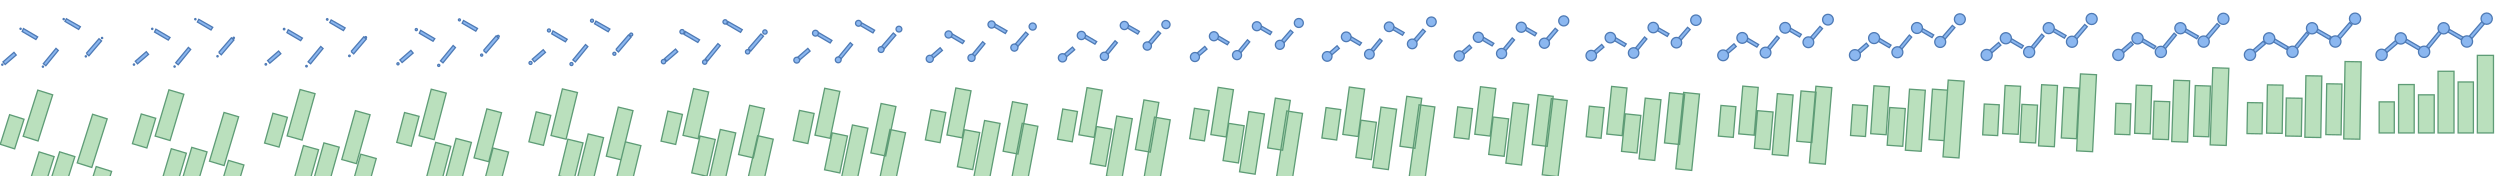
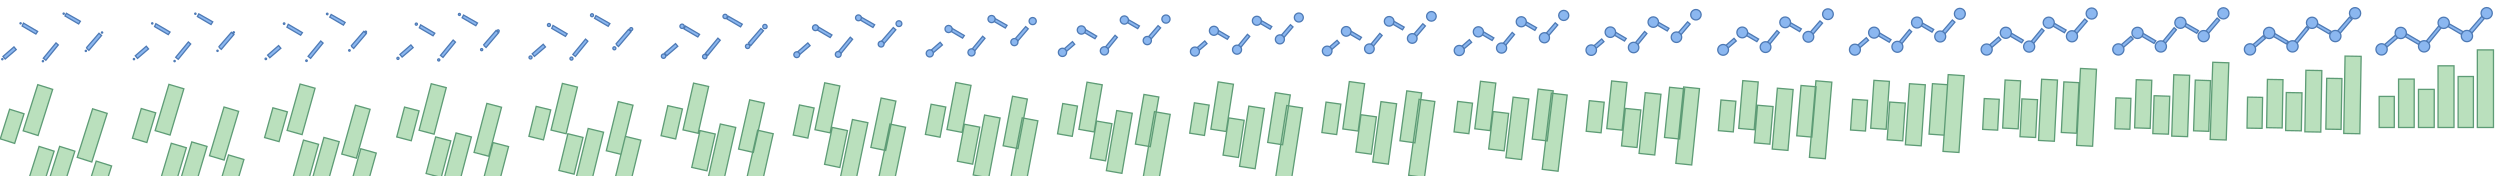
- <svg xmlns="http://www.w3.org/2000/svg" viewBox="0 0 1900 125" width="1425" height="100">
+ <svg xmlns="http://www.w3.org/2000/svg" viewBox="0 0 1900 133.3" width="1425" height="100">
  <g stroke-miterlimit="10">
    <path d="M7.318 82.989l10.945 3.465-7.126 22.509-10.945-3.464zm21.396-18.661l11.317 3.583-11.1 35.066-11.317-3.583zm1.012 46.936l11.403 3.609-8.74 27.611-11.403-3.61zm15.607-.039l11.565 3.66-14.146 44.686-11.564-3.661zm25.051-28.56l11.069 3.504-11.691 36.934-11.069-3.504zm2.736 39.752l11.688 3.7-17.794 56.213-11.689-3.7z" fill="#bae0bd" stroke="#5e9c76" />
    <path d="M2.26 42.88l8.36-7.26 1.71 2.04-8.39 7.19zm15.59-25.33l-1 2.22 10.42 6.07 1.34-1.95zm15.08 26.69l9.63-11.65 1.75 1.57-9.48 11.61zM49.4 12.13l10.37 6.05 1.3-2.04-10.61-6.05zm16.14 24.31l9.7-11.17 1.94 1.68-9.61 11.28-1.85-1.7M1.76 44.46c.133 0 .26.053.354.146.093.094.146.221.146.354 0 .133-.053.26-.146.354-.094.093-.221.146-.354.146-.133 0-.26-.053-.354-.146-.093-.094-.146-.221-.146-.354 0-.133.053-.26.146-.354.094-.093.221-.146.354-.146m13.88-27.25c.133 0 .26.053.354.146.093.094.146.221.146.354 0 .133-.053.26-.146.354-.094.093-.221.146-.354.146-.133 0-.26-.053-.354-.146-.093-.094-.146-.221-.146-.354 0-.133.053-.26.146-.354.094-.093.221-.146.354-.146m16.98 28.77c.133 0 .26.053.354.146.093.094.146.221.146.354 0 .133-.053.26-.146.354-.094.093-.221.146-.354.146-.133 0-.26-.053-.354-.146-.093-.094-.146-.221-.146-.354 0-.133.053-.26.146-.354.094-.093.221-.146.354-.146m15.426-35.974c-.093.094-.146.221-.146.354 0 .133.053.26.146.354.094.093.221.146.354.146.044 0 .088-.006.13-.017.042-.011.082-.028.12-.05.038-.021.073-.048.104-.079.093-.094.146-.221.146-.354 0-.133-.053-.26-.146-.354-.094-.093-.221-.146-.354-.146-.133 0-.26.053-.354.146M65.24 38.17c.133 0 .26.053.354.146.093.094.146.221.146.354 0 .133-.053.26-.146.354-.094.093-.221.146-.354.146-.133 0-.26-.053-.354-.146-.093-.094-.146-.221-.146-.354 0-.133.053-.26.146-.354.094-.093.221-.146.354-.146M77.56 25.2c.133 0 .26-.053.354-.146.031-.031.058-.066.079-.104.022-.038.039-.078.05-.12.011-.042.017-.086.017-.13 0-.133-.053-.26-.146-.354-.094-.093-.221-.146-.354-.146-.133 0-.26.053-.354.146-.093.094-.146.221-.146.354 0 .133.053.26.146.354.094.093.221.146.354.146" fill="#8bb7f0" stroke="#4e7ab5" />
  </g>
  <g stroke-miterlimit="10">
    <path d="M107.365 82.448l10.975 3.273-6.73 22.57-10.975-3.271zm21.027-18.355l11.347 3.384-10.483 35.161-11.348-3.384zm1.796 44.762l11.434 3.409-8.255 27.686-11.434-3.41zm15.566-1.031l11.596 3.456-13.36 44.808-11.595-3.458zm24.507-26.522l11.099 3.309-11.041 37.035-11.1-3.31zm3.396 36.42l11.719 3.495-16.805 56.365-11.721-3.494z" fill="#bae0bd" stroke="#5e9c76" />
    <path d="M102.816 42.38l8.36-7.26 1.71 2.039-8.39 7.191zm15.645-24.386l-1 2.22 10.42 6.07 1.34-1.95zm15.08 25.524l9.63-11.65 1.75 1.57-9.48 11.61zm16.47-30.944l10.37 6.05 1.3-2.04-10.61-6.05zm16.14 23.144l9.7-11.17 1.94 1.679-9.61 11.281-1.85-1.7M101.819 44.379c.141 0 .275.056.374.154.098.099.154.233.154.373 0 .14-.056.274-.154.373-.099.099-.233.154-.374.154-.14 0-.274-.055-.373-.154-.098-.099-.154-.233-.154-.373 0-.14.056-.274.154-.373.099-.098.233-.154.373-.154m13.885-27.143c.141 0 .275.055.374.153.098.1.154.234.154.374 0 .14-.056.274-.154.373-.099.098-.233.154-.374.154-.14 0-.274-.056-.373-.154-.098-.099-.154-.233-.154-.373 0-.14.056-.274.154-.374.099-.098.233-.153.373-.153m16.986 28.635c.14 0 .274.056.373.154.098.1.154.233.154.374 0 .14-.056.274-.154.373-.099.098-.233.154-.373.154-.14 0-.274-.056-.373-.154-.098-.099-.154-.233-.154-.373 0-.141.056-.274.154-.374.099-.098.233-.154.373-.154m15.404-35.837c-.098.097-.154.228-.156.367-.002.138.05.271.144.37.096.099.226.157.363.161.049.003.099 0 .147-.012.049-.011.095-.029.138-.055.042-.025.081-.057.114-.094.094-.099.147-.232.145-.37-.002-.139-.058-.27-.156-.367-.099-.096-.231-.151-.37-.151-.138 0-.271.055-.369.151m17.215 28.027c.141 0 .275.056.374.154.098.099.154.233.154.374 0 .14-.056.274-.154.373-.099.098-.233.154-.374.154-.14 0-.274-.056-.373-.154-.098-.099-.154-.233-.154-.373 0-.141.056-.275.154-.374.099-.098.233-.154.373-.154m12.322-12.946c.137.004.269-.046.369-.139.037-.031.07-.068.097-.109.027-.041.047-.086.06-.134.014-.048.019-.098.017-.148-.002-.139-.058-.27-.156-.367-.098-.096-.231-.151-.369-.151-.139 0-.271.055-.37.151-.097.097-.154.228-.156.367-.002.138.051.271.145.37.095.099.225.157.363.16" fill="#8bb7f0" stroke="#4e7ab5" />
  </g>
  <g stroke-miterlimit="10">
    <path d="M207.413 81.908l11.004 3.08-6.334 22.631-11.005-3.079zm20.656-18.051l11.379 3.185-9.867 35.256-11.379-3.184zm2.581 42.59l11.465 3.208-7.769 27.761-11.465-3.209zm15.525-2.025l11.628 3.254-12.575 44.928-11.626-3.254zm23.963-24.483l11.129 3.115-10.392 37.134-11.129-3.114zm4.055 33.088l11.752 3.289-15.817 56.518-11.752-3.288z" fill="#bae0bd" stroke="#5e9c76" />
    <path d="M203.371 41.88l8.36-7.26 1.71 2.039-8.39 7.191zm15.701-23.441l-1 2.22 10.42 6.07 1.34-1.95zm15.08 24.357l9.63-11.65 1.75 1.57-9.48 11.61zm16.47-29.777l10.37 6.05 1.3-2.04-10.61-6.05zm16.14 21.977l9.7-11.17 1.94 1.678-9.61 11.282-1.85-1.7M202.03 44.092c.166 0 .325.066.442.182.116.117.182.276.182.441 0 .166-.066.325-.182.442-.117.116-.276.182-.442.182-.165 0-.324-.066-.441-.182-.116-.117-.182-.276-.182-.442 0-.165.066-.324.182-.441.117-.116.276-.182.441-.182m13.903-26.766c.166 0 .324.066.442.182.116.118.182.276.182.442 0 .166-.066.324-.182.441-.118.116-.276.182-.442.182-.166 0-.324-.066-.441-.182-.116-.117-.182-.275-.182-.441 0-.166.066-.324.182-.442.117-.116.275-.182.441-.182m17.005 28.16c.166 0 .324.066.442.183.116.117.182.275.182.441 0 .166-.066.324-.182.441-.118.117-.276.183-.442.183-.166 0-.324-.066-.441-.183-.116-.117-.182-.275-.182-.441 0-.166.066-.324.182-.441.117-.117.275-.183.441-.183m15.325-35.353c-.114.108-.183.255-.192.412-.009.157.042.31.141.429.1.118.241.194.393.212.067.017.138.021.209.01.07-.011.138-.037.198-.075.061-.038.113-.088.152-.147.099-.119.15-.272.141-.429-.009-.157-.078-.304-.192-.412-.115-.108-.267-.168-.425-.168-.158 0-.31.06-.425.168m17.293 27.543c.166 0 .324.066.441.182.117.117.183.276.183.441 0 .166-.066.325-.183.442-.117.116-.275.182-.441.182-.166 0-.324-.066-.442-.182-.116-.117-.182-.276-.182-.442 0-.165.066-.324.182-.441.118-.116.276-.182.442-.182m12.325-12.861c.153.018.305-.024.425-.114.06-.03.114-.074.159-.127.045-.054.079-.118.099-.186.02-.069.026-.142.017-.213-.01-.157-.079-.304-.193-.412-.114-.108-.266-.168-.424-.168-.158 0-.31.06-.425.168-.114.108-.183.255-.192.412-.009.157.042.31.141.429.1.118.241.194.393.211" fill="#8bb7f0" stroke="#4e7ab5" />
  </g>
  <g stroke-miterlimit="10">
    <path d="M307.46 81.368l11.034 2.887-5.938 22.693-11.034-2.887zm20.287-17.746l11.409 2.986-9.25 35.351-11.409-2.986zm3.365 40.416l11.496 3.008-7.284 27.836-11.496-3.009zm15.484-3.017l11.659 3.05-11.788 45.05-11.659-3.051zm23.419-22.445l11.159 2.92-9.742 37.235-11.159-2.92zm4.715 29.756l11.783 3.084-14.828 56.671-11.784-3.084z" fill="#bae0bd" stroke="#5e9c76" />
    <path d="M303.927 41.38l8.36-7.26 1.71 2.038-8.39 7.192zm15.756-22.497l-1 2.22 10.42 6.07 1.34-1.95zm15.08 23.19l9.63-11.65 1.75 1.57-9.48 11.61zm16.47-28.61l10.37 6.05 1.3-2.04-10.61-6.05zm16.14 20.81l9.7-11.17 1.94 1.679-9.61 11.281-1.85-1.7" fill="#8bb7f0" stroke="#4e7ab5" />
    <path d="M302.461 43.504c.218 0 .427.087.581.24.153.154.24.363.24.581 0 .218-.087.427-.24.581-.154.153-.363.24-.581.24-.218 0-.426-.087-.581-.24-.153-.154-.24-.363-.24-.581 0-.218.087-.427.24-.581.155-.153.363-.24.581-.24m13.94-25.993c.218 0 .427.087.581.24.153.154.24.363.24.581 0 .218-.087.427-.24.581-.154.153-.363.24-.581.24-.218 0-.427-.087-.581-.24-.153-.154-.24-.363-.24-.581 0-.218.087-.427.24-.581.154-.153.363-.24.581-.24m17.045 27.188c.218 0 .426.087.58.24.154.154.24.363.24.581 0 .218-.086.427-.24.581-.154.153-.362.24-.58.24-.218 0-.427-.087-.581-.24-.154-.154-.24-.363-.24-.581 0-.218.086-.427.24-.581.154-.153.363-.24.581-.24m15.163-34.364c-.147.131-.242.311-.266.506-.024.194.025.389.134.549.109.158.272.27.456.315.103.045.218.064.333.053.115-.01.227-.049.324-.114s.175-.153.228-.254c.109-.16.157-.355.133-.549-.023-.195-.118-.375-.266-.506-.148-.13-.339-.203-.538-.203-.198 0-.39.073-.538.203m17.451 26.552c.218 0 .426.087.58.241.154.154.24.362.24.58 0 .218-.086.427-.24.581-.154.153-.362.24-.58.24-.218 0-.427-.087-.581-.24-.153-.154-.24-.363-.24-.581 0-.218.087-.426.24-.58.154-.154.363-.241.581-.241m12.334-12.685c.184.045.375.021.538-.064.105-.029.204-.085.286-.165.081-.079.143-.18.177-.291.034-.112.039-.23.016-.344-.024-.194-.119-.374-.266-.505-.148-.13-.339-.203-.537-.203-.199 0-.39.073-.538.203-.147.131-.242.311-.265.505-.024.195.024.39.133.549.11.158.272.27.456.315" fill="#8bb7f0" stroke="#4e7ab5" />
  </g>
  <g stroke-miterlimit="10">
    <path d="M407.507 80.827l11.064 2.695-5.542 22.754-11.064-2.695zm19.917-17.441l11.44 2.787-8.633 35.447-11.44-2.787zm4.15 38.244l11.526 2.807-6.797 27.911-11.527-2.808zm15.443-4.011l11.69 2.847-11.002 45.171-11.69-2.847zm22.875-20.406l11.189 2.725-9.093 37.335-11.189-2.725zm5.375 26.425l11.815 2.877-13.84 56.824-11.816-2.878z" fill="#bae0bd" stroke="#5e9c76" />
    <path d="M404.482 40.88l8.36-7.26 1.71 2.038-8.39 7.192zm15.812-21.552l-1 2.22 10.42 6.07 1.34-1.95zm15.08 22.023l9.63-11.65 1.75 1.57-9.48 11.61zm16.47-27.443l10.37 6.05 1.3-2.04-10.61-6.05zm16.14 19.643l9.7-11.17 1.94 1.678-9.61 11.282-1.85-1.7M403.203 42.493c.308 0 .604.122.821.339.217.218.34.513.34.821 0 .308-.123.603-.34.821-.217.217-.513.34-.821.34-.308 0-.603-.123-.82-.34-.217-.218-.34-.513-.34-.821 0-.308.123-.603.34-.821.217-.217.512-.339.82-.339m14.003-24.663c.308 0 .603.123.821.34.217.217.339.512.339.82 0 .308-.122.604-.339.821-.218.217-.513.34-.821.34-.308 0-.603-.123-.821-.34-.217-.217-.339-.513-.339-.821 0-.308.122-.603.339-.82.218-.217.513-.34.821-.34m17.113 25.514c.308 0 .603.122.821.339.217.218.34.513.34.821 0 .308-.123.603-.34.821-.218.217-.513.339-.821.339-.308 0-.603-.122-.821-.339-.217-.218-.339-.513-.339-.821 0-.308.122-.603.339-.821.218-.217.513-.339.821-.339m14.886-32.661c-.205.17-.344.406-.393.666-.049.261-.005.527.12.755.127.228.327.403.565.495.165.093.355.138.548.128.193-.009.381-.072.54-.183.159-.11.284-.263.359-.44.125-.228.169-.494.12-.755-.049-.26-.188-.496-.393-.666-.206-.17-.465-.263-.733-.262-.268-.001-.527.092-.733.262m17.722 24.847c.308 0 .603.123.821.34.217.217.339.513.339.821 0 .308-.122.603-.339.82-.218.217-.513.34-.821.34-.308 0-.603-.123-.821-.34-.217-.217-.34-.512-.34-.82 0-.308.123-.604.34-.821.218-.217.513-.34.821-.34m12.35-12.384c.237.093.496.099.731.022.184-.025.36-.104.505-.228.146-.124.255-.288.313-.473.058-.185.063-.383.014-.57-.049-.26-.188-.495-.392-.666-.205-.169-.464-.263-.732-.263-.267 0-.526.094-.731.263-.205.171-.344.406-.392.666-.049.26-.006.527.12.755.126.227.326.401.564.494" fill="#8bb7f0" stroke="#4e7ab5" />
  </g>
  <g stroke-miterlimit="10">
    <path d="M507.555 80.287l11.093 2.502-5.146 22.815-11.094-2.502zm19.547-17.136l11.47 2.588-8.016 35.542-11.471-2.588zm4.933 36.07l11.558 2.607-6.312 27.985-11.558-2.607zm15.403-5.003l11.722 2.643-10.217 45.293-11.721-2.644zm22.331-18.368l11.219 2.53-8.443 37.436-11.22-2.531zm6.034 23.093l11.847 2.672-12.851 56.976-11.848-2.672z" fill="#bae0bd" stroke="#5e9c76" />
    <path d="M505.038 40.38l8.36-7.26 1.71 2.037-8.39 7.193zm15.868-20.608l-1 2.22 10.42 6.07 1.34-1.95zm15.08 20.857l9.63-11.65 1.75 1.57-9.48 11.61zm16.47-26.277l10.37 6.05 1.3-2.04-10.61-6.05zm16.14 18.477l9.7-11.17 1.94 1.677-9.61 11.283-1.85-1.7M504.291 41.011c.44 0 .862.175 1.172.485.311.311.486.733.486 1.173 0 .44-.175.861-.486 1.172-.31.311-.732.486-1.172.486-.44 0-.862-.175-1.173-.486-.31-.311-.485-.732-.485-1.172 0-.44.175-.862.485-1.173.311-.31.733-.485 1.173-.485m14.095-22.714c.44 0 .862.175 1.172.486.311.311.486.732.486 1.172 0 .44-.175.862-.486 1.173-.31.31-.732.485-1.172.485-.44 0-.862-.175-1.173-.485-.31-.311-.485-.733-.485-1.173 0-.44.175-.861.485-1.172.311-.311.733-.486 1.173-.486m17.213 23.061c.44 0 .862.174 1.173.485.31.311.485.733.485 1.172 0 .44-.175.862-.485 1.173-.311.31-.733.485-1.173.485-.44 0-.861-.175-1.172-.485-.311-.311-.486-.733-.486-1.173 0-.439.175-.861.486-1.172.311-.311.732-.485 1.172-.485m14.479-30.165c-.289.228-.493.546-.579.902-.086.356-.049.728.101 1.057.151.328.407.595.724.758.255.162.556.246.863.237.306-.007.605-.106.856-.284.251-.177.443-.426.55-.711.15-.329.187-.701.101-1.057s-.29-.674-.579-.902c-.29-.227-.649-.351-1.018-.35-.37-.001-.729.123-1.019.35m18.12 22.348c.44 0 .861.175 1.172.486.311.311.486.732.486 1.172 0 .44-.175.862-.486 1.173-.311.31-.732.485-1.172.485-.44 0-.862-.175-1.173-.485-.31-.311-.485-.733-.485-1.173 0-.44.175-.861.485-1.172.311-.311.733-.486 1.173-.486m12.372-11.942c.316.162.674.213 1.016.149.299-.022.587-.134.826-.322.239-.189.417-.447.511-.739.093-.293.097-.607.012-.901-.086-.356-.29-.673-.578-.901-.289-.227-.647-.352-1.016-.352s-.727.125-1.016.352c-.289.228-.492.545-.578.901-.086.355-.049.727.101 1.056.151.328.406.594.722.757" fill="#8bb7f0" stroke="#4e7ab5" />
  </g>
  <g stroke-miterlimit="10">
    <path d="M607.602 79.746l11.123 2.31-4.75 22.876-11.124-2.309zm19.177-16.831l11.502 2.389-7.4 35.637-11.502-2.388zm5.718 33.898l11.589 2.406-5.827 28.06-11.588-2.406zm15.362-5.996l11.753 2.44-9.431 45.414-11.752-2.441zm21.787-16.33l11.249 2.336-7.794 37.536-11.249-2.336zm6.694 19.761l11.879 2.467-11.863 57.128-11.879-2.466z" fill="#bae0bd" stroke="#5e9c76" />
    <path d="M605.593 39.88l8.36-7.26 1.71 2.037-8.39 7.193zm15.924-19.663l-1 2.22 10.42 6.07 1.34-1.95zm15.08 19.69l9.63-11.65 1.75 1.57-9.48 11.61zm16.47-25.11l10.37 6.05 1.3-2.04-10.61-6.05zm16.14 17.31l9.7-11.17 1.94 1.676-9.61 11.284-1.85-1.7" fill="#8bb7f0" stroke="#4e7ab5" />
    <path d="M605.528 39.325c.59 0 1.156.235 1.572.651.417.417.652.983.652 1.573s-.235 1.156-.652 1.572c-.416.417-.982.652-1.572.652-.59 0-1.156-.235-1.573-.652-.417-.416-.651-.982-.651-1.572 0-.59.234-1.156.651-1.573.417-.416.983-.651 1.573-.651m14.2-20.496c.59 0 1.156.234 1.572.651.417.417.652.983.652 1.573 0 .589-.235 1.155-.652 1.572-.416.417-.982.651-1.572.651-.59 0-1.156-.234-1.573-.651-.416-.417-.651-.983-.651-1.572 0-.59.235-1.156.651-1.573.417-.417.983-.651 1.573-.651m17.327 20.269c.59 0 1.156.235 1.573.652.417.416.651.982.651 1.572 0 .59-.234 1.156-.651 1.573-.417.417-.983.651-1.573.651-.589 0-1.155-.234-1.572-.651-.417-.417-.651-.983-.651-1.573s.234-1.156.651-1.572c.417-.417.983-.652 1.572-.652m14.017-27.325c-.386.293-.664.705-.792 1.17-.127.465-.098.957.08 1.401.179.443.497.814.904 1.056.359.242.786.369 1.221.362.436-.005.861-.144 1.216-.398s.624-.611.769-1.02c.178-.444.206-.936.079-1.401-.128-.465-.406-.877-.791-1.17-.386-.293-.858-.451-1.343-.45-.485-.001-.958.157-1.343.45m18.571 19.506c.59 0 1.156.235 1.573.651.417.417.651.983.651 1.573s-.234 1.156-.651 1.573c-.417.416-.983.651-1.573.651-.589 0-1.155-.235-1.572-.651-.417-.417-.652-.983-.652-1.573s.235-1.156.652-1.573c.417-.416.983-.651 1.572-.651m12.398-11.44c.406.242.876.344 1.34.293.429-.017.845-.167 1.191-.429.345-.263.602-.627.736-1.041.133-.415.137-.862.009-1.278-.128-.464-.405-.875-.788-1.168-.385-.293-.856-.452-1.34-.452-.485 0-.955.159-1.34.452-.384.293-.661.704-.789 1.168-.127.464-.098.956.08 1.399.178.443.496.813.901 1.056" fill="#8bb7f0" stroke="#4e7ab5" />
  </g>
  <g stroke-miterlimit="10">
    <path d="M707.649 79.206l11.153 2.117-4.354 22.937-11.153-2.117zm18.808-16.526l11.532 2.19-6.783 35.732-11.532-2.19zm6.502 31.724l11.62 2.206-5.341 28.135-11.62-2.206zm15.321-6.989l11.784 2.237-8.644 45.535-11.785-2.237zm21.243-14.291l11.279 2.141-7.144 37.636-11.279-2.141zm7.354 16.429l11.91 2.261-10.874 57.282-11.911-2.262z" fill="#bae0bd" stroke="#5e9c76" />
    <path d="M706.149 39.38l8.36-7.26 1.71 2.036-8.39 7.194zm15.979-18.719l-1 2.22 10.42 6.07 1.34-1.95zm15.08 18.523l9.63-11.65 1.75 1.57-9.48 11.61zm16.47-23.943l10.37 6.05 1.3-2.04-10.61-6.05zm16.14 16.143l9.7-11.17 1.94 1.677-9.61 11.283-1.85-1.7" fill="#8bb7f0" stroke="#4e7ab5" />
    <path d="M706.625 37.83c.723 0 1.416.287 1.927.798.511.511.799 1.205.799 1.928 0 .722-.288 1.416-.799 1.927-.511.511-1.204.798-1.927.798-.723 0-1.417-.287-1.928-.798-.511-.511-.798-1.205-.798-1.927 0-.723.287-1.417.798-1.928.511-.511 1.205-.798 1.928-.798m14.293-18.53c.723 0 1.417.287 1.927.798.511.511.799 1.205.799 1.928 0 .723-.288 1.416-.799 1.927-.51.511-1.204.799-1.927.799-.723 0-1.416-.288-1.927-.799-.511-.511-.799-1.204-.799-1.927 0-.723.288-1.417.799-1.928.511-.511 1.204-.798 1.927-.798m17.429 17.795c.723 0 1.416.287 1.927.798.511.511.799 1.205.799 1.927 0 .723-.288 1.417-.799 1.928-.511.511-1.204.798-1.927.798-.723 0-1.417-.287-1.928-.798-.511-.511-.798-1.205-.798-1.928 0-.722.287-1.416.798-1.927.511-.511 1.205-.798 1.928-.798m13.606-24.807c-.471.351-.814.845-.979 1.407-.165.561-.143 1.16.059 1.706.204.545.578 1.009 1.065 1.321.45.313.989.478 1.539.472.55-.003 1.087-.178 1.535-.499.448-.322.784-.775.962-1.294.203-.546.224-1.145.06-1.706-.166-.562-.509-1.056-.979-1.407-.471-.351-1.044-.541-1.631-.539-.588-.002-1.161.188-1.631.539m18.972 16.985c.723 0 1.417.287 1.928.798.511.511.798 1.205.798 1.928 0 .722-.287 1.416-.798 1.927-.511.511-1.205.798-1.928.798-.722 0-1.416-.287-1.927-.798-.511-.511-.798-1.205-.798-1.927 0-.723.287-1.417.798-1.928.511-.511 1.205-.798 1.927-.798m12.421-10.995c.485.312 1.056.459 1.627.421.545-.013 1.074-.196 1.514-.524.439-.328.767-.786.936-1.309.169-.524.172-1.088.007-1.612-.165-.561-.507-1.054-.975-1.406-.47-.35-1.04-.541-1.627-.541s-1.158.191-1.627.541c-.469.352-.811.845-.976 1.406-.164.561-.143 1.158.06 1.703.203.544.576 1.008 1.061 1.321" fill="#8bb7f0" stroke="#4e7ab5" />
  </g>
  <g stroke-miterlimit="10">
    <path d="M807.697 78.665l11.182 1.925-3.958 22.998-11.183-1.924zm18.437-16.221l11.563 1.991-6.166 35.828-11.563-1.991zm7.287 29.552l11.651 2.005-4.856 28.21-11.65-2.005zm15.28-7.982l11.816 2.033-7.859 45.657-11.816-2.034zM869.4 71.761l11.309 1.946-6.495 37.737-11.309-1.947zm8.013 13.097l11.943 2.056-9.886 57.434-11.943-2.056z" fill="#bae0bd" stroke="#5e9c76" />
    <path d="M806.704 38.88l8.36-7.26 1.71 2.036-8.39 7.194zm16.035-17.774l-1 2.22 10.42 6.07 1.34-1.95zm15.08 17.356l9.63-11.65 1.75 1.57-9.48 11.61zm16.47-22.776l10.37 6.05 1.3-2.04-10.61-6.05zm16.14 14.976l9.7-11.17 1.94 1.676-9.61 11.284-1.85-1.7" fill="#8bb7f0" stroke="#4e7ab5" />
    <path d="M807.489 36.653c.827 0 1.622.329 2.207.914.585.585.914 1.379.914 2.207 0 .827-.329 1.622-.914 2.206-.585.586-1.38.915-2.207.915-.828 0-1.622-.329-2.207-.915-.585-.584-.914-1.379-.914-2.206 0-.828.329-1.622.914-2.207.585-.585 1.379-.914 2.207-.914m14.366-16.982c.828 0 1.622.329 2.207.914.585.585.914 1.38.914 2.207 0 .828-.329 1.622-.914 2.207-.585.585-1.379.914-2.207.914-.827 0-1.622-.329-2.206-.914-.586-.585-.915-1.379-.915-2.207 0-.827.329-1.622.915-2.207.584-.585 1.379-.914 2.206-.914m17.509 15.846c.827 0 1.622.329 2.207.914.585.585.914 1.379.914 2.207 0 .827-.329 1.622-.914 2.207-.585.585-1.38.914-2.207.914-.828 0-1.622-.329-2.207-.914-.585-.585-.914-1.38-.914-2.207 0-.828.329-1.622.914-2.207.585-.585 1.379-.914 2.207-.914m13.282-22.824c-.537.397-.932.956-1.127 1.594-.194.637-.177 1.32.045 1.946.223.625.641 1.162 1.19 1.53.523.368 1.149.564 1.79.559.64-.002 1.266-.204 1.786-.579.521-.375.91-.904 1.114-1.51.223-.626.239-1.309.045-1.946-.195-.638-.59-1.197-1.127-1.594-.538-.397-1.19-.61-1.858-.608-.668-.002-1.32.211-1.858.608m19.289 15c.828 0 1.622.329 2.207.914.585.585.914 1.379.914 2.207 0 .827-.329 1.622-.914 2.207-.585.585-1.379.914-2.207.914-.827 0-1.622-.329-2.207-.914-.585-.585-.914-1.38-.914-2.207 0-.828.329-1.622.914-2.207.585-.585 1.38-.914 2.207-.914m12.438-10.645c.548.368 1.197.551 1.853.522.637-.009 1.255-.219 1.769-.598.514-.38.896-.912 1.094-1.521.197-.609.199-1.265.005-1.875-.194-.636-.588-1.195-1.123-1.592-.536-.396-1.185-.611-1.853-.611-.667 0-1.316.215-1.853.611-.535.397-.928.956-1.122 1.592-.194.637-.178 1.318.044 1.944.223.624.639 1.16 1.186 1.528" fill="#8bb7f0" stroke="#4e7ab5" />
  </g>
  <g stroke-miterlimit="10">
    <path d="M907.744 78.124l11.212 1.733-3.563 23.059-11.212-1.732zm18.068-15.915l11.594 1.792-5.551 35.923-11.593-1.792zm8.071 27.378l11.682 1.804-4.371 28.286-11.681-1.805zm15.238-8.975l11.848 1.83-7.073 45.778-11.847-1.83zm20.156-10.215l11.34 1.753-5.846 37.837-11.34-1.753zm8.673 9.766l11.974 1.85-8.897 57.587-11.975-1.85z" fill="#bae0bd" stroke="#5e9c76" />
    <path d="M907.26 38.38l8.36-7.26 1.71 2.035-8.39 7.195zm16.09-16.83l-1 2.22 10.42 6.07 1.34-1.95zm15.08 16.19l9.63-11.65 1.75 1.57-9.48 11.61zm16.47-21.61l10.37 6.05 1.3-2.04-10.61-6.05zm16.14 13.81l9.7-11.17 1.94 1.675-9.61 11.285-1.85-1.7" fill="#8bb7f0" stroke="#4e7ab5" />
    <path d="M908.151 35.75c.907 0 1.779.361 2.42 1.003.643.642 1.003 1.514 1.003 2.421 0 .908-.36 1.78-1.003 2.421-.641.642-1.513 1.003-2.42 1.003-.908 0-1.78-.361-2.421-1.003-.642-.641-1.003-1.513-1.003-2.421 0-.907.361-1.779 1.003-2.421.641-.642 1.513-1.003 2.421-1.003m14.423-15.795c.907 0 1.779.361 2.42 1.003.642.642 1.003 1.514 1.003 2.421 0 .908-.361 1.78-1.003 2.421-.641.642-1.513 1.003-2.42 1.003-.908 0-1.78-.361-2.421-1.003-.642-.641-1.003-1.513-1.003-2.421 0-.907.361-1.779 1.003-2.421.641-.642 1.513-1.003 2.421-1.003m17.569 14.353c.908 0 1.779.361 2.421 1.003.642.641 1.003 1.513 1.003 2.421 0 .907-.361 1.779-1.003 2.421-.642.642-1.513 1.003-2.421 1.003-.908 0-1.779-.361-2.421-1.003-.642-.642-1.003-1.514-1.003-2.421 0-.908.361-1.78 1.003-2.421.642-.642 1.513-1.003 2.421-1.003m13.035-21.304c-.589.431-1.023 1.04-1.24 1.736-.217.696-.205 1.443.032 2.13.239.687.69 1.28 1.287 1.691.578.411 1.272.63 1.982.625.709-.001 1.402-.225 1.979-.64.576-.416 1.006-1.002 1.231-1.676.237-.687.249-1.434.032-2.13s-.651-1.305-1.24-1.736c-.589-.432-1.301-.665-2.032-.662-.73-.003-1.442.23-2.031.662m19.531 13.478c.907 0 1.779.361 2.421 1.003.642.642 1.003 1.513 1.003 2.421 0 .908-.361 1.779-1.003 2.421-.642.642-1.514 1.003-2.421 1.003-.908 0-1.78-.361-2.421-1.003-.642-.642-1.003-1.513-1.003-2.421 0-.908.361-1.779 1.003-2.421.641-.642 1.513-1.003 2.421-1.003m12.452-10.375c.596.41 1.305.62 2.026.599.706-.007 1.393-.237 1.964-.656.57-.419.995-1.008 1.214-1.682.219-.675.22-1.402.004-2.077-.216-.694-.649-1.303-1.236-1.735-.587-.431-1.296-.665-2.026-.665-.729 0-1.439.234-2.026.665-.586.432-1.019 1.041-1.236 1.735-.216.695-.204 1.44.033 2.127.238.685.687 1.277 1.283 1.689" fill="#8bb7f0" stroke="#4e7ab5" />
  </g>
  <g stroke-miterlimit="10">
    <path d="M1007.791 77.584l11.243 1.54-3.168 23.121-11.242-1.54zm17.699-15.61l11.624 1.592-4.934 36.018-11.624-1.592zm8.855 25.204l11.712 1.604-3.884 28.361-11.713-1.605zm15.197-9.967l11.879 1.627-6.287 45.899-11.878-1.627zm19.612-8.177l11.37 1.558-5.196 37.937-11.37-1.557zm9.333 6.435l12.005 1.644-7.908 57.739-12.006-1.644z" fill="#bae0bd" stroke="#5e9c76" />
    <path d="M1007.816 37.88l8.36-7.26 1.71 2.034-8.39 7.196zm16.145-15.886l-1 2.22 10.42 6.07 1.34-1.95zm15.08 15.024l9.63-11.65 1.75 1.57-9.48 11.61zm16.47-20.444l10.37 6.05 1.3-2.04-10.61-6.05zm16.14 12.644l9.7-11.17 1.94 1.674-9.61 11.286-1.85-1.7" fill="#8bb7f0" stroke="#4e7ab5" />
    <path d="M1008.658 35.059c.969 0 1.9.385 2.585 1.071.686.685 1.071 1.616 1.071 2.585 0 .969-.385 1.9-1.071 2.585-.685.686-1.616 1.071-2.585 1.071-.969 0-1.9-.385-2.585-1.071-.686-.685-1.071-1.616-1.071-2.585 0-.969.385-1.9 1.071-2.585.685-.686 1.616-1.071 2.585-1.071m14.466-14.886c.969 0 1.9.386 2.585 1.071.686.685 1.071 1.616 1.071 2.585 0 .97-.385 1.9-1.071 2.585-.685.686-1.616 1.071-2.585 1.071-.969 0-1.9-.385-2.585-1.071-.686-.685-1.071-1.615-1.071-2.585 0-.969.385-1.9 1.071-2.585.685-.685 1.616-1.071 2.585-1.071m17.616 13.208c.969 0 1.9.386 2.585 1.071.686.685 1.071 1.616 1.071 2.585 0 .969-.385 1.9-1.071 2.585-.685.686-1.616 1.071-2.585 1.071-.969 0-1.9-.385-2.585-1.071-.685-.685-1.071-1.616-1.071-2.585 0-.969.386-1.9 1.071-2.585.685-.685 1.616-1.071 2.585-1.071m12.845-20.139c-.628.458-1.092 1.105-1.327 1.846-.233.741-.225 1.537.024 2.271.25.734.727 1.37 1.361 1.813.62.444 1.365.68 2.128.676.763.001 1.508-.24 2.127-.687.619-.446 1.081-1.078 1.32-1.802.249-.734.257-1.53.024-2.271-.234-.741-.699-1.388-1.327-1.846-.628-.459-1.387-.706-2.165-.703-.778-.003-1.537.244-2.165.703m19.717 12.312c.969 0 1.9.386 2.585 1.071.685.685 1.071 1.616 1.071 2.585 0 .97-.386 1.9-1.071 2.585-.685.686-1.616 1.071-2.585 1.071-.97 0-1.9-.385-2.585-1.071-.686-.685-1.071-1.615-1.071-2.585 0-.969.385-1.9 1.071-2.585.685-.685 1.615-1.071 2.585-1.071m12.462-10.169c.633.442 1.388.673 2.159.658.76-.005 1.499-.25 2.114-.699.614-.45 1.071-1.083 1.306-1.807.236-.725.237-1.506.003-2.231-.233-.739-.697-1.386-1.322-1.845-.626-.458-1.382-.706-2.159-.706-.777 0-1.532.248-2.159.706-.625.459-1.088 1.106-1.322 1.845-.233.74-.225 1.534.024 2.268.249.732.724 1.367 1.356 1.811" fill="#8bb7f0" stroke="#4e7ab5" />
  </g>
  <g stroke-miterlimit="10">
    <path d="M1107.839 77.043l11.272 1.348-2.772 23.182-11.272-1.347zm17.328-15.305l11.655 1.394-4.317 36.113-11.655-1.393zm9.64 23.032l11.743 1.403-3.399 28.436-11.743-1.404zm15.156-10.96l11.911 1.423-5.502 46.021-11.909-1.424zm19.068-6.139l11.4 1.363-4.547 38.038-11.4-1.363zm9.992 3.103l12.038 1.439-6.92 57.891-12.038-1.438z" fill="#bae0bd" stroke="#5e9c76" />
    <path d="M1108.371 37.38l8.36-7.26 1.71 2.034-8.39 7.196zm16.201-14.941l-1 2.22 10.42 6.07 1.34-1.95zm15.08 13.857l9.63-11.65 1.75 1.57-9.48 11.61zm16.47-19.277l10.37 6.05 1.3-2.04-10.61-6.05zm16.14 11.477l9.7-11.17 1.94 1.673-9.61 11.287-1.85-1.7" fill="#8bb7f0" stroke="#4e7ab5" />
    <path d="M1109.048 34.527c1.017 0 1.993.405 2.711 1.124.719.718 1.123 1.694 1.123 2.711 0 1.016-.404 1.993-1.123 2.711-.718.719-1.694 1.123-2.711 1.123s-1.993-.404-2.711-1.123c-.719-.718-1.123-1.695-1.123-2.711 0-1.017.404-1.993 1.123-2.711.718-.719 1.694-1.124 2.711-1.124m14.499-14.186c1.017 0 1.993.404 2.711 1.123.719.719 1.124 1.695 1.124 2.711 0 1.017-.405 1.993-1.124 2.712-.718.719-1.694 1.123-2.711 1.123-1.016 0-1.993-.404-2.711-1.123-.719-.719-1.123-1.695-1.123-2.712 0-1.016.404-1.992 1.123-2.711.718-.719 1.695-1.123 2.711-1.123m17.652 12.328c1.017 0 1.993.404 2.711 1.123.72.719 1.124 1.695 1.124 2.711 0 1.017-.404 1.993-1.124 2.711-.718.72-1.694 1.124-2.711 1.124-1.016 0-1.992-.404-2.711-1.124-.719-.718-1.123-1.694-1.123-2.711 0-1.016.404-1.992 1.123-2.711.719-.719 1.695-1.123 2.711-1.123m12.7-19.245c-.659.479-1.147 1.156-1.394 1.931-.247.776-.241 1.609.016 2.38.259.77.756 1.439 1.418 1.907.653.469 1.438.719 2.242.715.803.002 1.588-.252 2.24-.723.651-.47 1.138-1.136 1.389-1.899.257-.771.263-1.604.017-2.38-.248-.775-.736-1.452-1.394-1.931-.659-.479-1.453-.736-2.267-.734-.814-.002-1.609.255-2.267.734m19.858 11.417c1.017 0 1.993.404 2.712 1.123.719.719 1.123 1.695 1.123 2.712 0 1.016-.404 1.992-1.123 2.711-.719.719-1.695 1.123-2.712 1.123-1.016 0-1.992-.404-2.711-1.123-.719-.719-1.123-1.695-1.123-2.711 0-1.017.404-1.993 1.123-2.712.719-.719 1.695-1.123 2.711-1.123m12.471-10.011c.661.468 1.452.714 2.261.704.801-.004 1.581-.261 2.229-.733.647-.473 1.129-1.14 1.377-1.902.248-.764.249-1.586.002-2.35-.246-.774-.733-1.45-1.388-1.93-.657-.478-1.448-.737-2.261-.737-.813 0-1.605.259-2.261.737-.656.48-1.142 1.156-1.389 1.93-.247.774-.24 1.606.017 2.375.258.769.753 1.437 1.413 1.906" fill="#8bb7f0" stroke="#4e7ab5" />
  </g>
  <g stroke-miterlimit="10">
    <path d="M1207.886 76.503l11.302 1.155-2.376 23.243-11.301-1.155zm16.959-15l11.685 1.194-3.7 36.209-11.685-1.195zm10.424 20.858l11.774 1.203-2.913 28.511-11.775-1.204zm15.115-11.953l11.942 1.22-4.715 46.142-11.942-1.22zm18.524-4.1l11.43 1.168-3.897 38.138-11.43-1.168zm10.652-.229l12.069 1.233-5.931 58.045-12.07-1.234z" fill="#bae0bd" stroke="#5e9c76" />
    <path d="M1208.927 36.88l8.36-7.26 1.71 2.033-8.39 7.197zm16.256-13.997l-1 2.22 10.42 6.07 1.34-1.95zm15.08 12.69l9.63-11.65 1.75 1.57-9.48 11.61zm16.47-18.11l10.37 6.05 1.3-2.04-10.61-6.05zm16.14 10.31l9.7-11.17 1.94 1.674-9.61 11.286-1.85-1.7" fill="#8bb7f0" stroke="#4e7ab5" />
    <path d="M1209.347 34.12c1.053 0 2.064.418 2.808 1.163.745.744 1.164 1.755 1.164 2.808s-.419 2.064-1.164 2.808c-.744.745-1.755 1.163-2.808 1.163s-2.064-.418-2.808-1.163c-.745-.744-1.163-1.755-1.163-2.808s.418-2.064 1.163-2.808c.744-.745 1.755-1.163 2.808-1.163m14.525-13.65c1.053 0 2.064.418 2.808 1.163.745.744 1.163 1.755 1.163 2.808s-.418 2.064-1.163 2.808c-.744.745-1.755 1.163-2.808 1.163s-2.064-.418-2.808-1.163c-.745-.744-1.164-1.755-1.164-2.808s.419-2.064 1.164-2.808c.744-.745 1.755-1.163 2.808-1.163m17.68 11.652c1.052 0 2.063.419 2.807 1.164.745.744 1.164 1.755 1.164 2.808s-.419 2.063-1.164 2.808c-.744.744-1.755 1.163-2.807 1.163-1.053 0-2.064-.419-2.808-1.163-.745-.745-1.164-1.755-1.164-2.808s.419-2.064 1.164-2.808c.744-.745 1.755-1.164 2.808-1.164m12.587-18.557c-.682.494-1.188 1.194-1.445 1.996-.257.801-.253 1.664.011 2.462.265.798.777 1.492 1.462 1.979.677.488 1.493.749 2.328.746.834.002 1.65-.261 2.327-.751.677-.489 1.181-1.18 1.442-1.974.264-.798.268-1.661.011-2.462-.258-.802-.764-1.502-1.445-1.996-.681-.496-1.504-.761-2.346-.759-.842-.002-1.664.263-2.345.759m19.968 10.729c1.053 0 2.064.418 2.808 1.163.745.744 1.163 1.755 1.163 2.808s-.418 2.064-1.163 2.808c-.744.745-1.755 1.164-2.808 1.164s-2.064-.419-2.808-1.164c-.745-.744-1.163-1.755-1.163-2.808s.418-2.064 1.163-2.808c.744-.745 1.755-1.163 2.808-1.163m12.477-9.89c.682.487 1.501.746 2.339.739.833-.003 1.643-.269 2.317-.759.673-.491 1.174-1.183 1.432-1.975.258-.794.259-1.648.002-2.441-.257-.8-.761-1.499-1.44-1.994-.68-.495-1.498-.762-2.339-.762s-1.66.267-2.339.762-1.183 1.194-1.44 1.994c-.257.8-.253 1.661.011 2.458.265.797.775 1.49 1.457 1.978" fill="#8bb7f0" stroke="#4e7ab5" />
  </g>
  <g stroke-miterlimit="10">
    <path d="M1307.933 75.963l11.332.962-1.98 23.304-11.331-.962zm16.589-14.696l11.717.996-3.084 36.303-11.716-.995zm11.209 18.686l11.805 1.002-2.428 28.586-11.805-1.003zm15.074-12.946l11.973 1.017-3.929 46.263-11.973-1.017zm17.98-2.062l11.46.974-3.248 38.238-11.46-.973zm11.312-3.561l12.101 1.028-4.943 58.197-12.101-1.028z" fill="#bae0bd" stroke="#5e9c76" />
    <path d="M1309.482 36.38l8.36-7.26 1.71 2.033-8.39 7.197zm16.312-13.052l-1 2.22 10.42 6.07 1.34-1.95zm15.08 11.523l9.63-11.65 1.75 1.57-9.48 11.61zm16.47-16.943l10.37 6.05 1.3-2.04-10.61-6.05zm16.14 9.143l9.7-11.17 1.94 1.673-9.61 11.287-1.85-1.7" fill="#8bb7f0" stroke="#4e7ab5" />
    <path d="M1309.574 33.81c1.081 0 2.118.43 2.882 1.194.764.764 1.194 1.801 1.194 2.881 0 1.081-.43 2.118-1.194 2.882-.764.764-1.801 1.194-2.882 1.194-1.08 0-2.117-.43-2.881-1.194-.764-.764-1.194-1.801-1.194-2.882 0-1.08.43-2.117 1.194-2.881.764-.764 1.801-1.194 2.881-1.194m14.544-13.243c1.081 0 2.118.43 2.881 1.194.765.764 1.194 1.801 1.194 2.881 0 1.081-.429 2.118-1.194 2.882-.763.764-1.8 1.194-2.881 1.194-1.08 0-2.118-.43-2.881-1.194-.765-.764-1.194-1.801-1.194-2.882 0-1.08.429-2.117 1.194-2.881.763-.764 1.801-1.194 2.881-1.194m17.701 11.141c1.08 0 2.118.429 2.881 1.193.765.764 1.194 1.801 1.194 2.882 0 1.08-.429 2.118-1.194 2.881-.763.765-1.801 1.194-2.881 1.194-1.081 0-2.118-.429-2.881-1.194-.765-.763-1.194-1.801-1.194-2.881 0-1.081.429-2.118 1.194-2.882.763-.764 1.8-1.193 2.881-1.193m12.502-18.037c-.699.507-1.218 1.224-1.484 2.045-.265.822-.262 1.706.008 2.526.27.819.793 1.532 1.494 2.034.697.503 1.536.772 2.394.768.859.003 1.697-.268 2.393-.771.696-.503 1.215-1.215 1.482-2.031.27-.82.272-1.704.008-2.526-.266-.821-.785-1.538-1.484-2.045-.699-.507-1.542-.779-2.406-.776-.863-.003-1.706.269-2.405.776m20.051 10.208c1.081 0 2.118.429 2.882 1.193.764.764 1.194 1.801 1.194 2.882 0 1.08-.43 2.118-1.194 2.881-.764.765-1.801 1.194-2.882 1.194-1.08 0-2.117-.429-2.881-1.194-.764-.763-1.194-1.801-1.194-2.881 0-1.081.43-2.118 1.194-2.882.764-.764 1.801-1.193 2.881-1.193m12.482-9.798c.699.501 1.538.77 2.398.765.857-.002 1.691-.275 2.385-.778.692-.505 1.208-1.216 1.473-2.031.265-.816.266-1.694.001-2.51-.265-.82-.782-1.536-1.478-2.043-.698-.507-1.537-.781-2.399-.781-.862 0-1.701.274-2.399.781-.696.507-1.213 1.223-1.478 2.043-.265.82-.262 1.703.008 2.522.269.817.79 1.529 1.489 2.032" fill="#8bb7f0" stroke="#4e7ab5" />
  </g>
  <g stroke-miterlimit="10">
    <path d="M1407.981 75.422l11.361.77-1.584 23.365-11.361-.769zm16.219-14.39l11.747.796-2.467 36.399-11.747-.796zm11.992 16.512l11.837.802-1.943 28.66-11.836-.802zm15.034-13.938l12.005.813-3.144 46.385-12.004-.814zm17.436-.024l11.49.779-2.598 38.339-11.49-.779zm11.971-6.893l12.133.823-3.954 58.349-12.133-.822z" fill="#bae0bd" stroke="#5e9c76" />
    <path d="M1410.038 35.88l8.36-7.26 1.71 2.032-8.39 7.198zm16.368-12.108l-1 2.22 10.42 6.07 1.34-1.95zm15.08 10.357l9.63-11.65 1.75 1.57-9.48 11.61zm16.47-15.777l10.37 6.05 1.3-2.04-10.61-6.05zm16.14 7.977l9.7-11.17 1.94 1.672-9.61 11.288-1.85-1.7" fill="#8bb7f0" stroke="#4e7ab5" />
    <path d="M1409.743 33.58c1.101 0 2.158.438 2.936 1.217.779.778 1.216 1.835 1.216 2.936s-.437 2.158-1.216 2.936c-.778.779-1.835 1.216-2.936 1.216s-2.158-.437-2.936-1.216c-.779-.778-1.217-1.835-1.217-2.936s.438-2.158 1.217-2.936c.778-.779 1.835-1.217 2.936-1.217m14.558-12.94c1.101 0 2.158.437 2.936 1.216.779.778 1.216 1.835 1.216 2.936s-.437 2.158-1.216 2.936c-.778.779-1.835 1.216-2.936 1.216s-2.158-.437-2.936-1.216c-.779-.778-1.216-1.835-1.216-2.936s.437-2.158 1.216-2.936c.778-.779 1.835-1.216 2.936-1.216m17.716 10.76c1.101 0 2.158.437 2.936 1.216.779.778 1.217 1.835 1.217 2.936s-.438 2.158-1.217 2.936c-.778.779-1.835 1.216-2.936 1.216s-2.158-.437-2.936-1.216c-.778-.778-1.216-1.835-1.216-2.936s.438-2.158 1.216-2.936c.778-.779 1.835-1.216 2.936-1.216m12.439-17.65c-.712.516-1.241 1.245-1.512 2.082-.271.836-.269 1.737.004 2.572.274.835.806 1.563 1.52 2.075.71.514 1.566.789 2.442.785.876.003 1.732-.273 2.442-.787.711-.513 1.24-1.24 1.512-2.073.273-.835.275-1.736.004-2.572-.271-.837-.8-1.566-1.513-2.082-.712-.516-1.57-.793-2.449-.79-.879-.003-1.737.274-2.45.79m20.113 9.82c1.101 0 2.158.438 2.936 1.217.779.778 1.217 1.835 1.217 2.936 0 1.1-.438 2.158-1.217 2.935-.778.779-1.835 1.217-2.936 1.217-1.1 0-2.157-.438-2.935-1.217-.779-.777-1.217-1.835-1.217-2.935 0-1.101.438-2.158 1.217-2.936.778-.779 1.835-1.217 2.935-1.217m12.485-9.729c.712.512 1.566.788 2.443.785.875-.001 1.726-.279 2.434-.793.707-.515 1.234-1.24 1.504-2.072.271-.833.271-1.729.001-2.562-.271-.834-.798-1.563-1.507-2.079-.711-.515-1.565-.794-2.443-.794-.878 0-1.733.279-2.443.794-.709.516-1.237 1.245-1.507 2.079-.27.836-.269 1.735.005 2.569.273.833.803 1.559 1.513 2.073" fill="#8bb7f0" stroke="#4e7ab5" />
  </g>
  <g stroke-miterlimit="10">
    <path d="M1508.028 74.882l11.391.577-1.188 23.426-11.391-.577zm15.849-14.086l11.778.598-1.85 36.494-11.778-.597zm12.777 14.34l11.868.601-1.457 28.735-11.867-.601zm14.993-14.932l12.036.61-2.358 46.506-12.035-.61zm16.892 2.015l11.52.584-1.949 38.439-11.519-.584zm12.631-10.224l12.165.616-2.966 58.502-12.165-.616z" fill="#bae0bd" stroke="#5e9c76" />
    <path d="M1510.593 35.38l8.36-7.26 1.71 2.032-8.39 7.198zm16.424-11.163l-1 2.22 10.42 6.07 1.34-1.95zm15.08 9.19l9.63-11.65 1.75 1.57-9.48 11.61zm16.47-14.61l10.37 6.05 1.3-2.04-10.61-6.05zm16.14 6.81l9.7-11.17 1.94 1.671-9.61 11.289-1.85-1.7" fill="#8bb7f0" stroke="#4e7ab5" />
    <path d="M1509.863 33.417c1.115 0 2.186.443 2.975 1.232.789.789 1.232 1.86 1.232 2.975 0 1.116-.443 2.187-1.232 2.975-.789.789-1.86 1.232-2.975 1.232-1.116 0-2.187-.443-2.975-1.232-.789-.788-1.232-1.859-1.232-2.975 0-1.115.443-2.186 1.232-2.975.788-.789 1.859-1.232 2.975-1.232m14.568-12.726c1.116 0 2.187.443 2.975 1.233.789.788 1.232 1.859 1.232 2.974 0 1.116-.443 2.187-1.232 2.975-.788.789-1.859 1.233-2.975 1.233-1.115 0-2.186-.444-2.974-1.233-.79-.788-1.233-1.859-1.233-2.975 0-1.115.443-2.186 1.233-2.974.788-.79 1.859-1.233 2.974-1.233m17.728 10.489c1.115 0 2.186.444 2.974 1.233.789.788 1.233 1.859 1.233 2.975 0 1.115-.444 2.186-1.233 2.974-.788.79-1.859 1.233-2.974 1.233-1.116 0-2.187-.443-2.975-1.233-.789-.788-1.233-1.859-1.233-2.974 0-1.116.444-2.187 1.233-2.975.788-.789 1.859-1.233 2.975-1.233m12.394-17.373c-.721.521-1.258 1.26-1.534 2.107-.274.847-.273 1.76.003 2.606.277.846.815 1.584 1.537 2.104.72.521 1.588.8 2.477.797.889.003 1.757-.277 2.477-.798.721-.521 1.257-1.258 1.533-2.103.276-.846.277-1.759.002-2.606s-.812-1.586-1.533-2.107c-.721-.523-1.591-.803-2.481-.8-.89-.003-1.76.277-2.481.8m20.157 9.544c1.115 0 2.186.443 2.974 1.232.79.789 1.233 1.86 1.233 2.975s-.443 2.186-1.233 2.975c-.788.789-1.859 1.232-2.974 1.232-1.116 0-2.187-.443-2.975-1.232-.789-.789-1.233-1.86-1.233-2.975s.444-2.186 1.233-2.975c.788-.789 1.859-1.232 2.975-1.232m12.487-9.681c.72.52 1.585.801 2.474.799.888 0 1.751-.282 2.47-.803.717-.522 1.251-1.258 1.526-2.102.274-.844.274-1.753 0-2.598s-.809-1.582-1.528-2.105c-.719-.522-1.585-.804-2.474-.804-.889 0-1.755.282-2.474.804-.718.523-1.253 1.26-1.528 2.105-.274.846-.273 1.757.003 2.602s.812 1.581 1.531 2.102" fill="#8bb7f0" stroke="#4e7ab5" />
  </g>
  <g stroke-miterlimit="10">
    <path d="M1608.075 74.341l11.421.385-.792 23.488-11.42-.385zm15.48-13.78l11.808.398-1.233 36.59-11.808-.399zm13.561 12.166l11.898.401-.971 28.81-11.898-.401zm14.952-15.924l12.067.406-1.571 46.628-12.068-.407zm16.348 4.053l11.55.389-1.299 38.54-11.55-.39zm13.291-13.556l12.196.411-1.977 58.655-12.197-.412z" fill="#bae0bd" stroke="#5e9c76" />
    <path d="M1611.149 34.88l8.36-7.26 1.71 2.031-8.39 7.199zm16.479-10.219l-1 2.22 10.42 6.07 1.34-1.95zm15.08 8.023l9.63-11.65 1.75 1.57-9.48 11.61zm16.47-13.443l10.37 6.05 1.3-2.04-10.61-6.05zm16.14 5.643l9.7-11.17 1.94 1.672-9.61 11.288-1.85-1.7" fill="#8bb7f0" stroke="#4e7ab5" />
    <path d="M1609.942 33.309c1.125 0 2.205.447 3 1.243.796.795 1.243 1.876 1.243 3 0 1.125-.447 2.206-1.243 3.001-.795.796-1.875 1.243-3 1.243s-2.205-.447-3-1.243c-.796-.795-1.243-1.876-1.243-3.001 0-1.124.447-2.205 1.243-3 .795-.796 1.875-1.243 3-1.243m14.575-12.584c1.125 0 2.205.447 3 1.243.796.795 1.244 1.876 1.244 3.001s-.448 2.205-1.244 3c-.795.796-1.875 1.243-3 1.243s-2.205-.447-3-1.243c-.796-.795-1.243-1.875-1.243-3s.447-2.206 1.243-3.001c.795-.796 1.875-1.243 3-1.243m17.735 10.311c1.125 0 2.205.447 3 1.243.796.795 1.243 1.875 1.243 3s-.447 2.206-1.243 3.001c-.795.796-1.875 1.243-3 1.243s-2.205-.447-3.001-1.243c-.796-.795-1.243-1.876-1.243-3.001s.447-2.205 1.243-3c.796-.796 1.876-1.243 3.001-1.243m12.364-17.192c-.727.526-1.269 1.27-1.547 2.124-.277.854-.276 1.775.001 2.628.279.854.821 1.598 1.549 2.123.727.526 1.603.808 2.5.805.897.003 1.773-.279 2.5-.805.727-.526 1.269-1.27 1.547-2.123.278-.853.278-1.774.001-2.628-.278-.854-.82-1.598-1.547-2.124-.728-.527-1.604-.809-2.502-.807-.897-.002-1.774.28-2.502.807m20.186 9.362c1.125 0 2.205.447 3 1.243.796.795 1.244 1.876 1.244 3.001 0 1.124-.448 2.205-1.244 3-.795.796-1.875 1.243-3 1.243s-2.205-.447-3-1.243c-.796-.795-1.243-1.876-1.243-3 0-1.125.447-2.206 1.243-3.001.795-.796 1.875-1.243 3-1.243m12.489-9.648c.726.525 1.599.808 2.495.808.896 0 1.768-.285 2.493-.81.724-.527 1.263-1.27 1.54-2.121.277-.852.277-1.77 0-2.622-.277-.852-.816-1.596-1.541-2.123-.725-.526-1.598-.81-2.495-.81-.896 0-1.769.284-2.494.81-.725.527-1.265 1.271-1.542 2.123-.277.852-.276 1.771.001 2.624.278.851.818 1.594 1.543 2.121" fill="#8bb7f0" stroke="#4e7ab5" />
  </g>
  <g stroke-miterlimit="10">
    <path d="M1708.123 73.8l11.45.193-.396 23.549-11.45-.193zm15.109-13.475l11.84.2-.617 36.684-11.839-.199zm14.346 9.994l11.929.2-.485 28.885-11.929-.2zm14.911-16.918l12.099.204-.786 46.748-12.099-.203zm15.804 6.092l11.58.195-.65 38.639-11.579-.194zm13.95-16.888l12.229.205-.989 58.808-12.228-.206z" fill="#bae0bd" stroke="#5e9c76" />
    <path d="M1711.704 34.38l8.36-7.26 1.71 2.031-8.39 7.199zm16.535-9.274l-1 2.22 10.42 6.07 1.34-1.95zm15.08 6.856l9.63-11.65 1.75 1.57-9.48 11.61zm16.47-12.276l10.37 6.05 1.3-2.04-10.61-6.05zm16.14 4.476l9.7-11.17 1.94 1.671-9.61 11.289-1.85-1.7" fill="#8bb7f0" stroke="#4e7ab5" />
    <path d="M1709.986 33.249c1.13 0 2.216.449 3.015 1.249.799.799 1.249 1.884 1.249 3.015 0 1.13-.45 2.215-1.249 3.014-.799.8-1.885 1.249-3.015 1.249-1.13 0-2.216-.449-3.014-1.249-.8-.799-1.25-1.884-1.25-3.014 0-1.131.45-2.216 1.25-3.015.798-.8 1.884-1.249 3.014-1.249m14.579-12.505c1.13 0 2.216.449 3.015 1.249.799.799 1.249 1.884 1.249 3.015 0 1.13-.45 2.215-1.249 3.014-.799.8-1.885 1.249-3.015 1.249-1.13 0-2.216-.449-3.015-1.249-.799-.799-1.249-1.884-1.249-3.014 0-1.131.45-2.216 1.249-3.015.799-.8 1.885-1.249 3.015-1.249m17.739 10.211c1.13 0 2.215.45 3.014 1.249.8.799 1.249 1.885 1.249 3.015 0 1.13-.449 2.216-1.249 3.014-.799.8-1.884 1.25-3.014 1.25-1.131 0-2.216-.45-3.015-1.25-.8-.798-1.249-1.884-1.249-3.014s.449-2.216 1.249-3.015c.799-.799 1.884-1.249 3.015-1.249m12.348-17.09c-.731.528-1.275 1.276-1.555 2.134-.278.857-.278 1.782.001 2.64.279.857.823 1.605 1.554 2.133.731.529 1.612.813 2.513.81.902.003 1.783-.281 2.513-.81.731-.528 1.275-1.276 1.555-2.133.279-.858.279-1.783 0-2.64-.279-.858-.823-1.606-1.554-2.134-.731-.53-1.612-.813-2.514-.81-.901-.003-1.782.28-2.513.81m20.202 9.26c1.13 0 2.216.45 3.014 1.249.8.799 1.249 1.885 1.249 3.015 0 1.13-.449 2.216-1.249 3.015-.798.799-1.884 1.249-3.014 1.249s-2.216-.45-3.015-1.249c-.8-.799-1.249-1.885-1.249-3.015 0-1.13.449-2.216 1.249-3.015.799-.799 1.885-1.249 3.015-1.249m12.49-9.63c.729.528 1.605.813 2.506.813.9 0 1.777-.286 2.506-.814.728-.529 1.27-1.276 1.548-2.131.279-.857.279-1.779 0-2.636-.278-.856-.82-1.603-1.548-2.132-.729-.528-1.606-.814-2.507-.814-.9 0-1.777.286-2.506.814-.728.529-1.27 1.276-1.549 2.132-.278.857-.278 1.779.001 2.636.278.856.821 1.603 1.549 2.132" fill="#8bb7f0" stroke="#4e7ab5" />
  </g>
  <g stroke-miterlimit="10">
    <path d="M1808.17 73.26h11.48v23.61h-11.48zm14.74-13.17h11.87v36.78h-11.87zm15.13 7.82H1850v28.96h-11.96zM1852.91 50h12.13v46.87h-12.13zm15.26 8.13h11.61v38.74h-11.61zm14.61-20.22h12.26v58.96h-12.26z" fill="#bae0bd" stroke="#5e9c76" />
    <path d="M1812.26 33.88l8.36-7.26 1.71 2.03-8.39 7.2zm16.59-8.33l-1 2.22 10.42 6.07 1.34-1.95zm15.08 5.69l9.63-11.65 1.75 1.57-9.48 11.61zm16.47-11.11l10.37 6.05 1.3-2.04-10.61-6.05zm16.14 3.31l9.7-11.17 1.94 1.67-9.61 11.29-1.85-1.7" fill="#8bb7f0" stroke="#4e7ab5" />
    <path d="M1810 33.23c1.132 0 2.219.45 3.019 1.251.801.8 1.251 1.887 1.251 3.019 0 1.132-.45 2.219-1.251 3.019-.8.801-1.887 1.251-3.019 1.251-1.132 0-2.219-.45-3.019-1.251-.801-.8-1.251-1.887-1.251-3.019 0-1.132.45-2.219 1.251-3.019.8-.801 1.887-1.251 3.019-1.251m14.58-12.48c1.132 0 2.219.45 3.019 1.251.801.8 1.251 1.887 1.251 3.019 0 1.132-.45 2.219-1.251 3.019-.8.801-1.887 1.251-3.019 1.251-1.132 0-2.219-.45-3.019-1.251-.801-.8-1.251-1.887-1.251-3.019 0-1.132.45-2.219 1.251-3.019.8-.801 1.887-1.251 3.019-1.251m17.74 10.18c1.132 0 2.219.45 3.019 1.251.801.8 1.251 1.887 1.251 3.019 0 1.132-.45 2.219-1.251 3.019-.8.801-1.887 1.251-3.019 1.251-1.132 0-2.219-.45-3.019-1.251-.801-.8-1.251-1.887-1.251-3.019 0-1.132.45-2.219 1.251-3.019.8-.801 1.887-1.251 3.019-1.251m12.343-17.059c-.732.529-1.277 1.278-1.557 2.137-.279.859-.279 1.785 0 2.644.28.859.825 1.608 1.557 2.137.732.53 1.614.814 2.517.811.903.003 1.785-.281 2.517-.811.732-.529 1.277-1.278 1.557-2.137.279-.859.279-1.785 0-2.644-.28-.859-.825-1.608-1.557-2.137-.732-.53-1.614-.814-2.517-.811-.903-.003-1.785.281-2.517.811m20.207 9.229c1.132 0 2.219.45 3.019 1.251.801.8 1.251 1.887 1.251 3.019 0 1.132-.45 2.219-1.251 3.019-.8.801-1.887 1.251-3.019 1.251-1.132 0-2.219-.45-3.019-1.251-.801-.8-1.251-1.887-1.251-3.019 0-1.132.45-2.219 1.251-3.019.8-.801 1.887-1.251 3.019-1.251m12.49-9.625c.73.529 1.608.815 2.51.815.902 0 1.78-.286 2.51-.815.729-.53 1.272-1.278 1.551-2.135.279-.858.279-1.782 0-2.64-.279-.857-.822-1.605-1.551-2.135-.73-.529-1.608-.815-2.51-.815-.902 0-1.78.286-2.51.815-.729.53-1.272 1.278-1.551 2.135-.279.858-.279 1.782 0 2.64.279.857.822 1.605 1.551 2.135" fill="#8bb7f0" stroke="#4e7ab5" />
  </g>
</svg>
